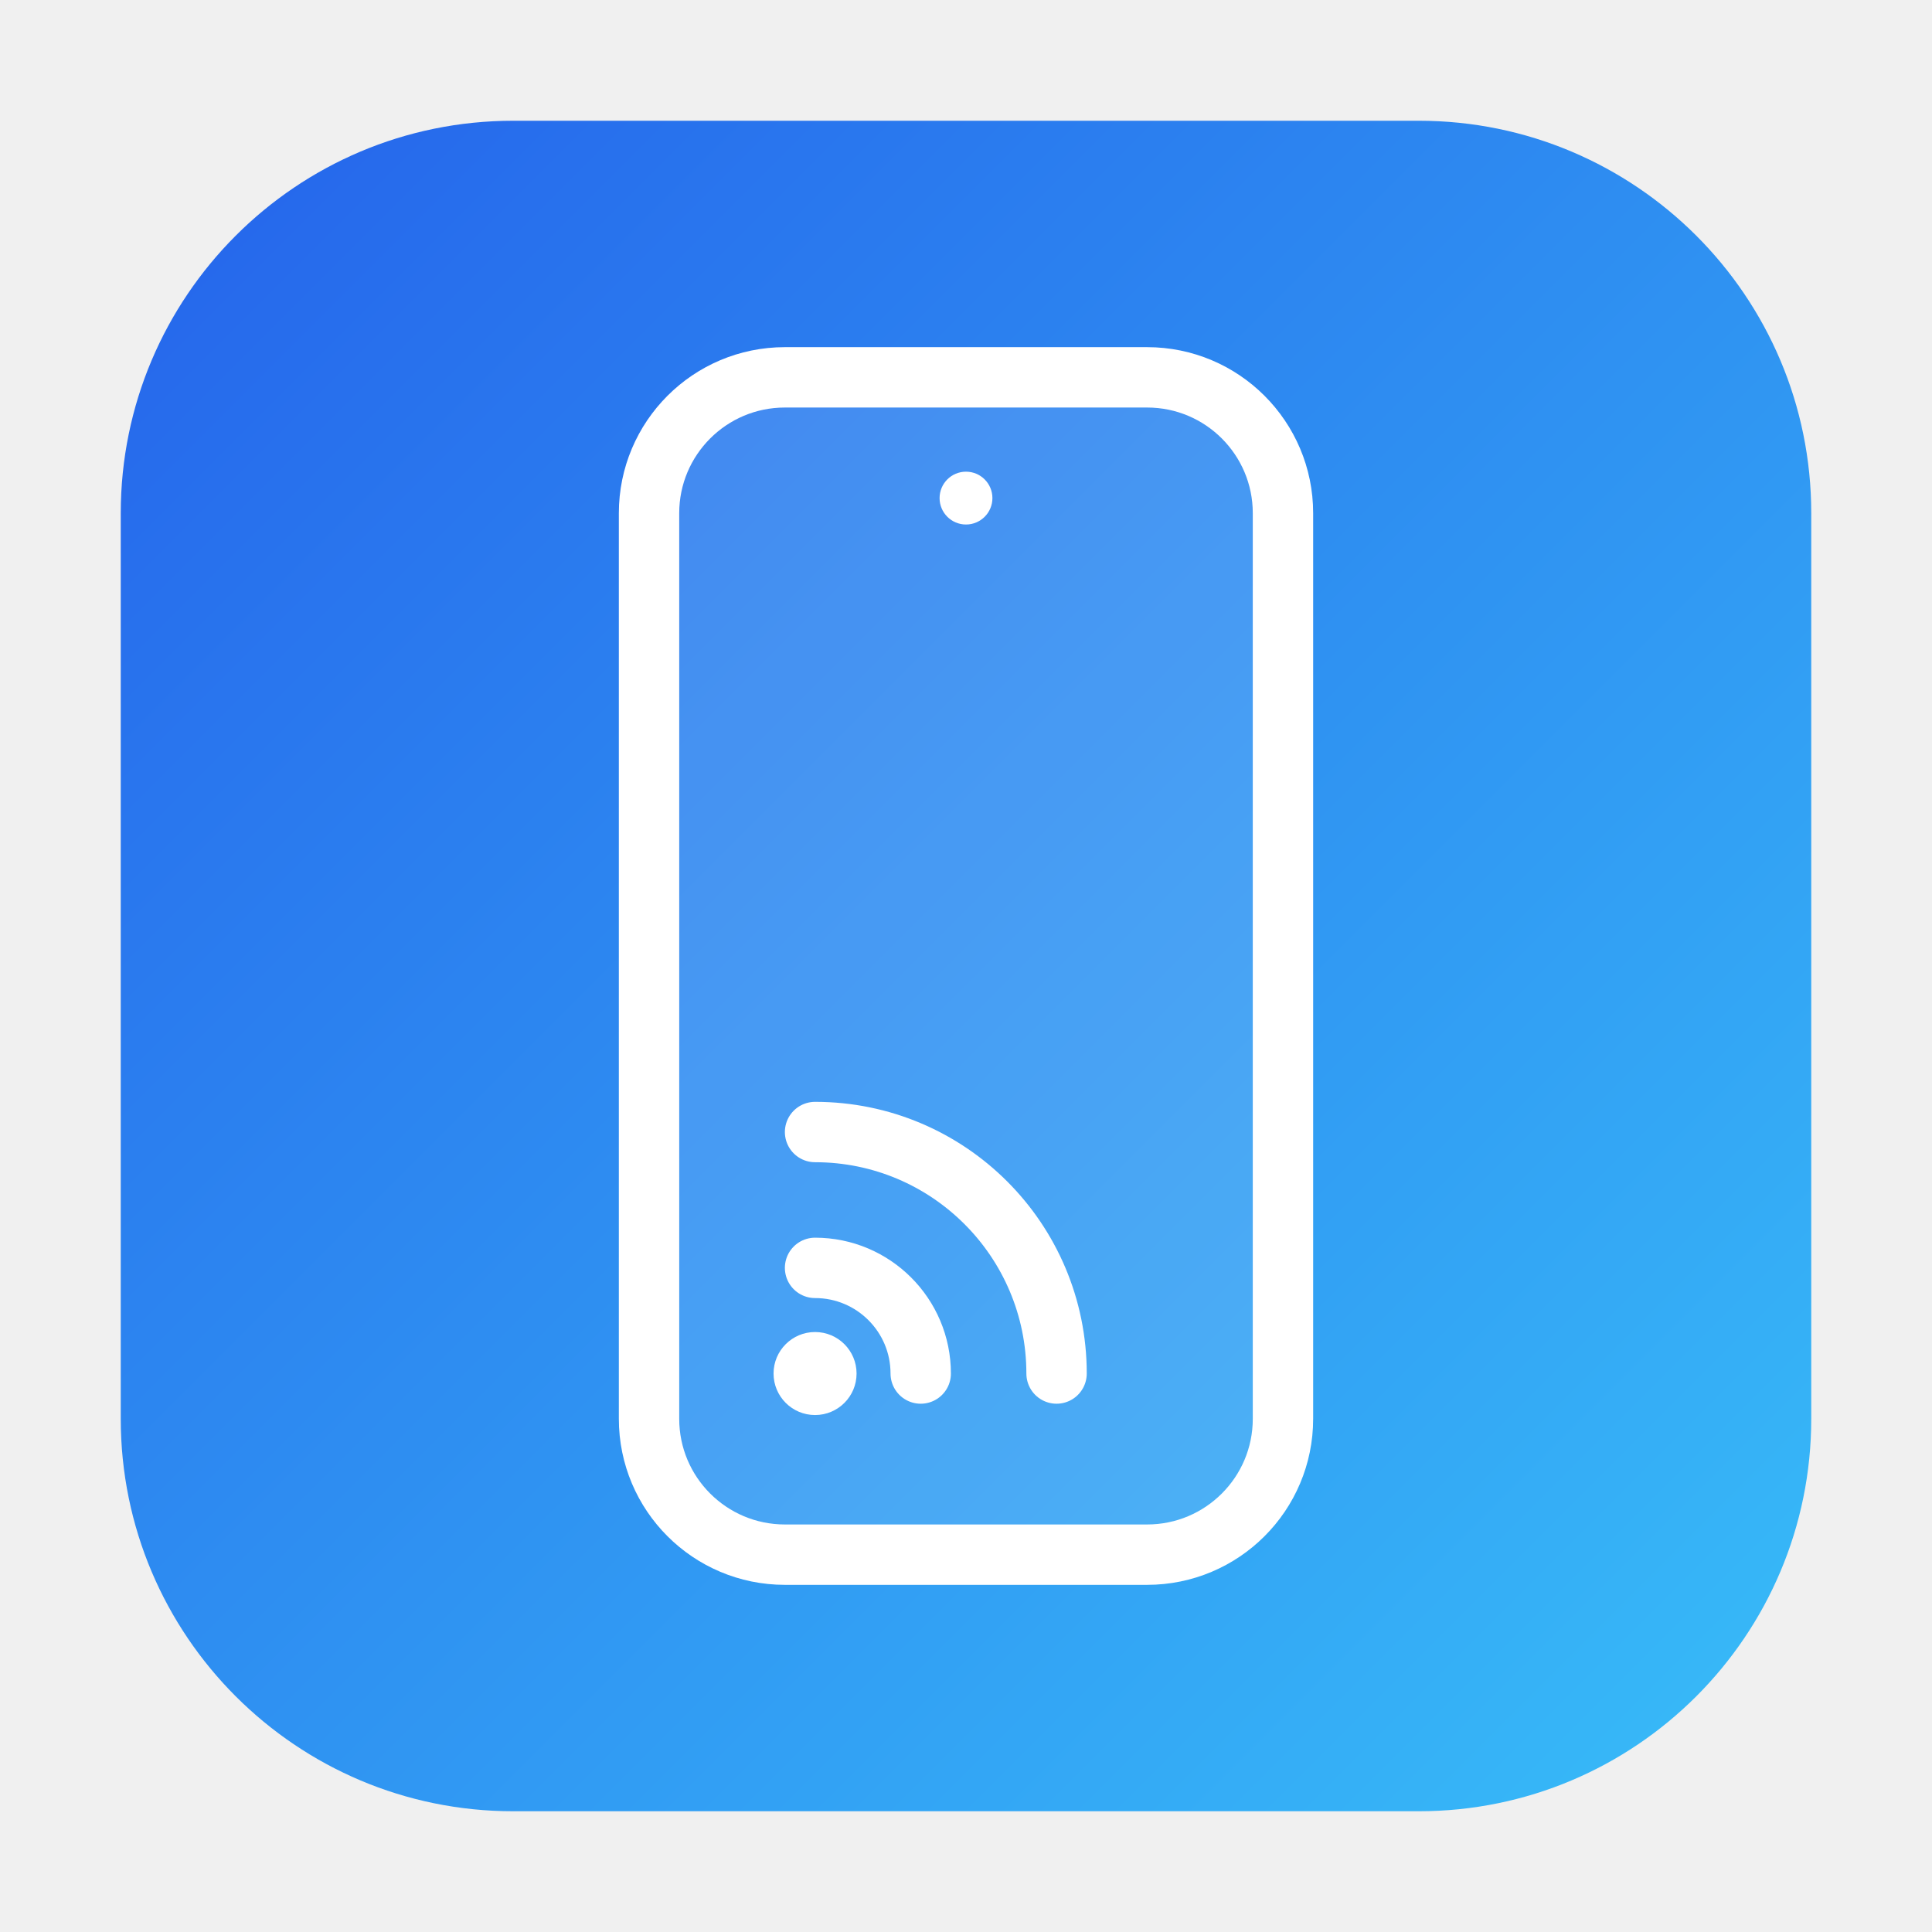
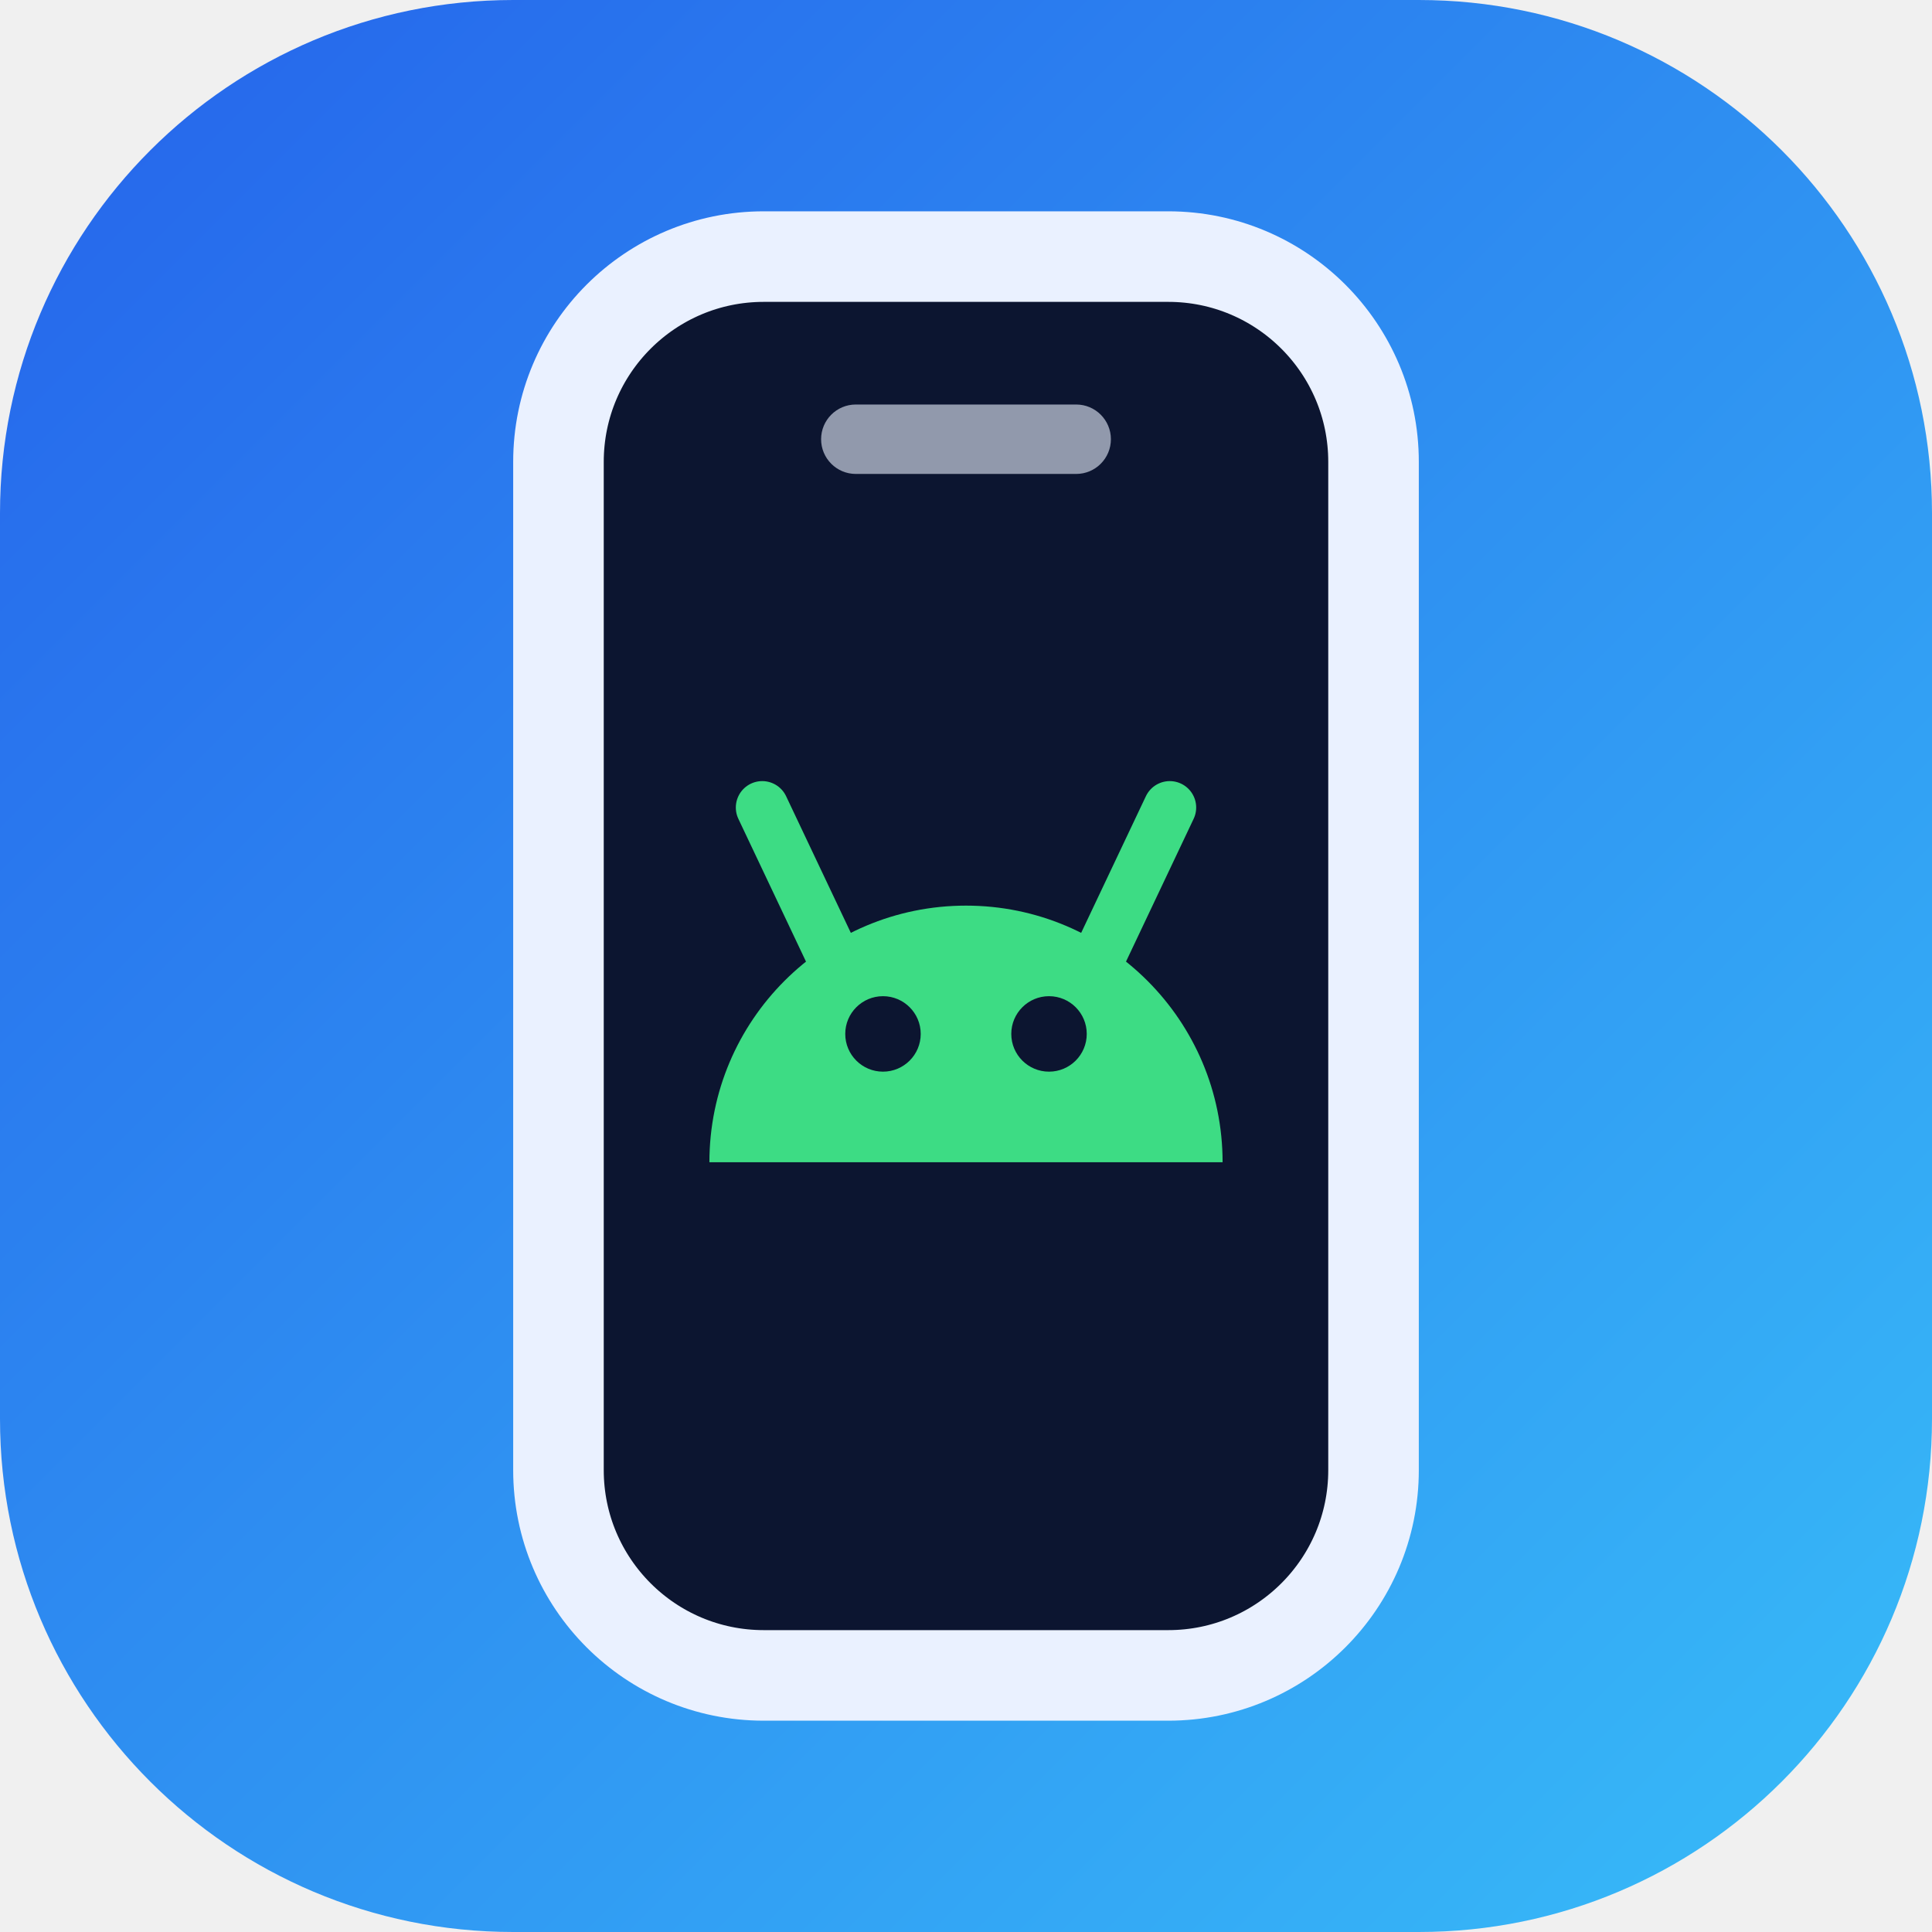
<svg xmlns="http://www.w3.org/2000/svg" viewBox="0 0 256 256" role="img" aria-label="WebAppFlaskScrcpy">
  <defs>
    <linearGradient id="wafsBg" x1="0" y1="0" x2="1" y2="1">
      <stop offset="0" stop-color="#2563eb" />
      <stop offset="1" stop-color="#38bdf8" />
    </linearGradient>
  </defs>
-   <rect x="16" y="16" width="224" height="224" rx="52" fill="url(#wafsBg)" />
-   <rect x="86" y="50" width="84" height="156" rx="18" fill="#ffffff" fill-opacity="0.12" stroke="#ffffff" stroke-width="8" />
-   <circle cx="128" cy="66" r="3.5" fill="#ffffff" />
-   <g fill="none" stroke="#ffffff" stroke-width="8" stroke-linecap="round">
-     <path d="M108 168 a14 14 0 0 1 14 14" />
-     <path d="M108 150 a32 32 0 0 1 32 32" />
+   <rect width="256" height="256" rx="68" fill="url(#wafsBg)" />
+   <rect x="74" y="34" width="108" height="188" rx="27.2" fill="#0c1530" />
+   <rect x="74" y="34" width="108" height="188" rx="27.2" fill="none" stroke="#eaf1ff" stroke-width="12" />
+   <rect x="108.8" y="53.6" width="38.4" height="9.2" rx="4.6" fill="#eaf1ff" opacity="0.6" />
+   <g stroke="#3ddc84" stroke-width="7" stroke-linecap="round">
+     <line x1="110" y1="126" x2="101" y2="107" />
+     <line x1="146" y1="126" x2="155" y2="107" />
  </g>
-   <circle cx="108" cy="182" r="5.5" fill="#ffffff" />
+   <path d="M94 154 a34 34 0 0 1 68 0 Z" fill="#3ddc84" />
+   <circle cx="117" cy="137" r="5" fill="#0c1530" />
+   <circle cx="139" cy="137" r="5" fill="#0c1530" />
</svg>
